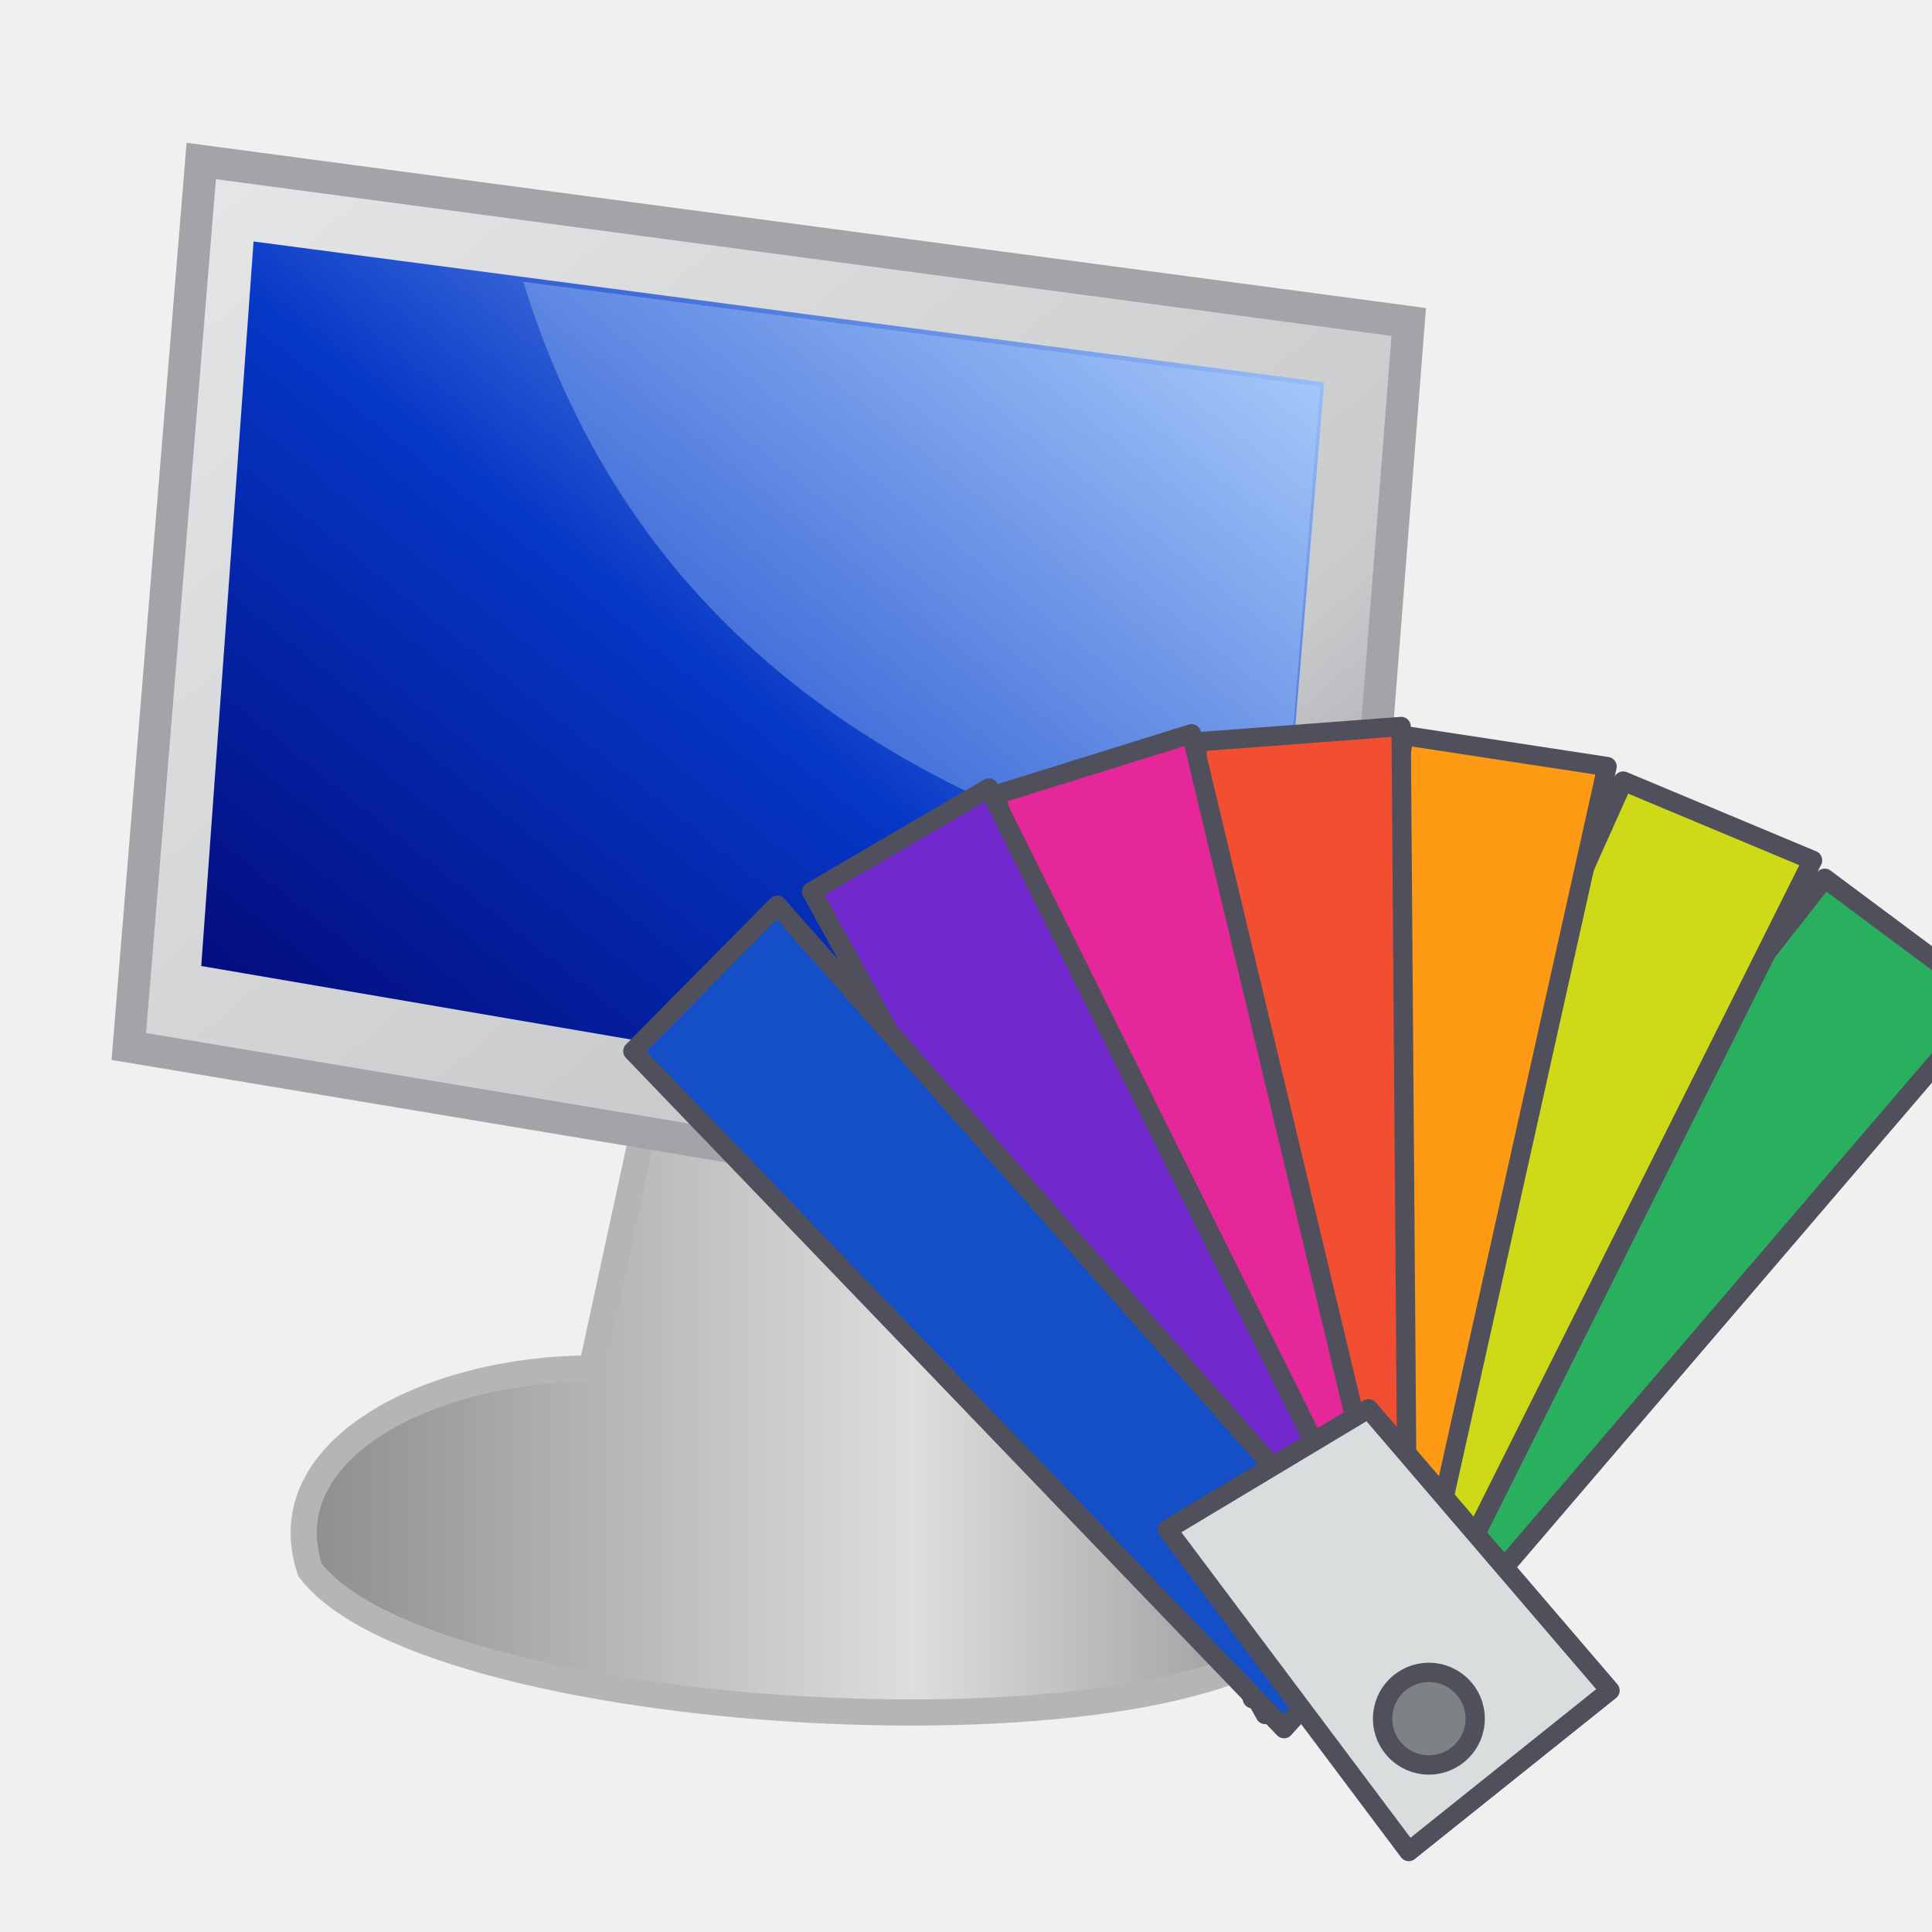
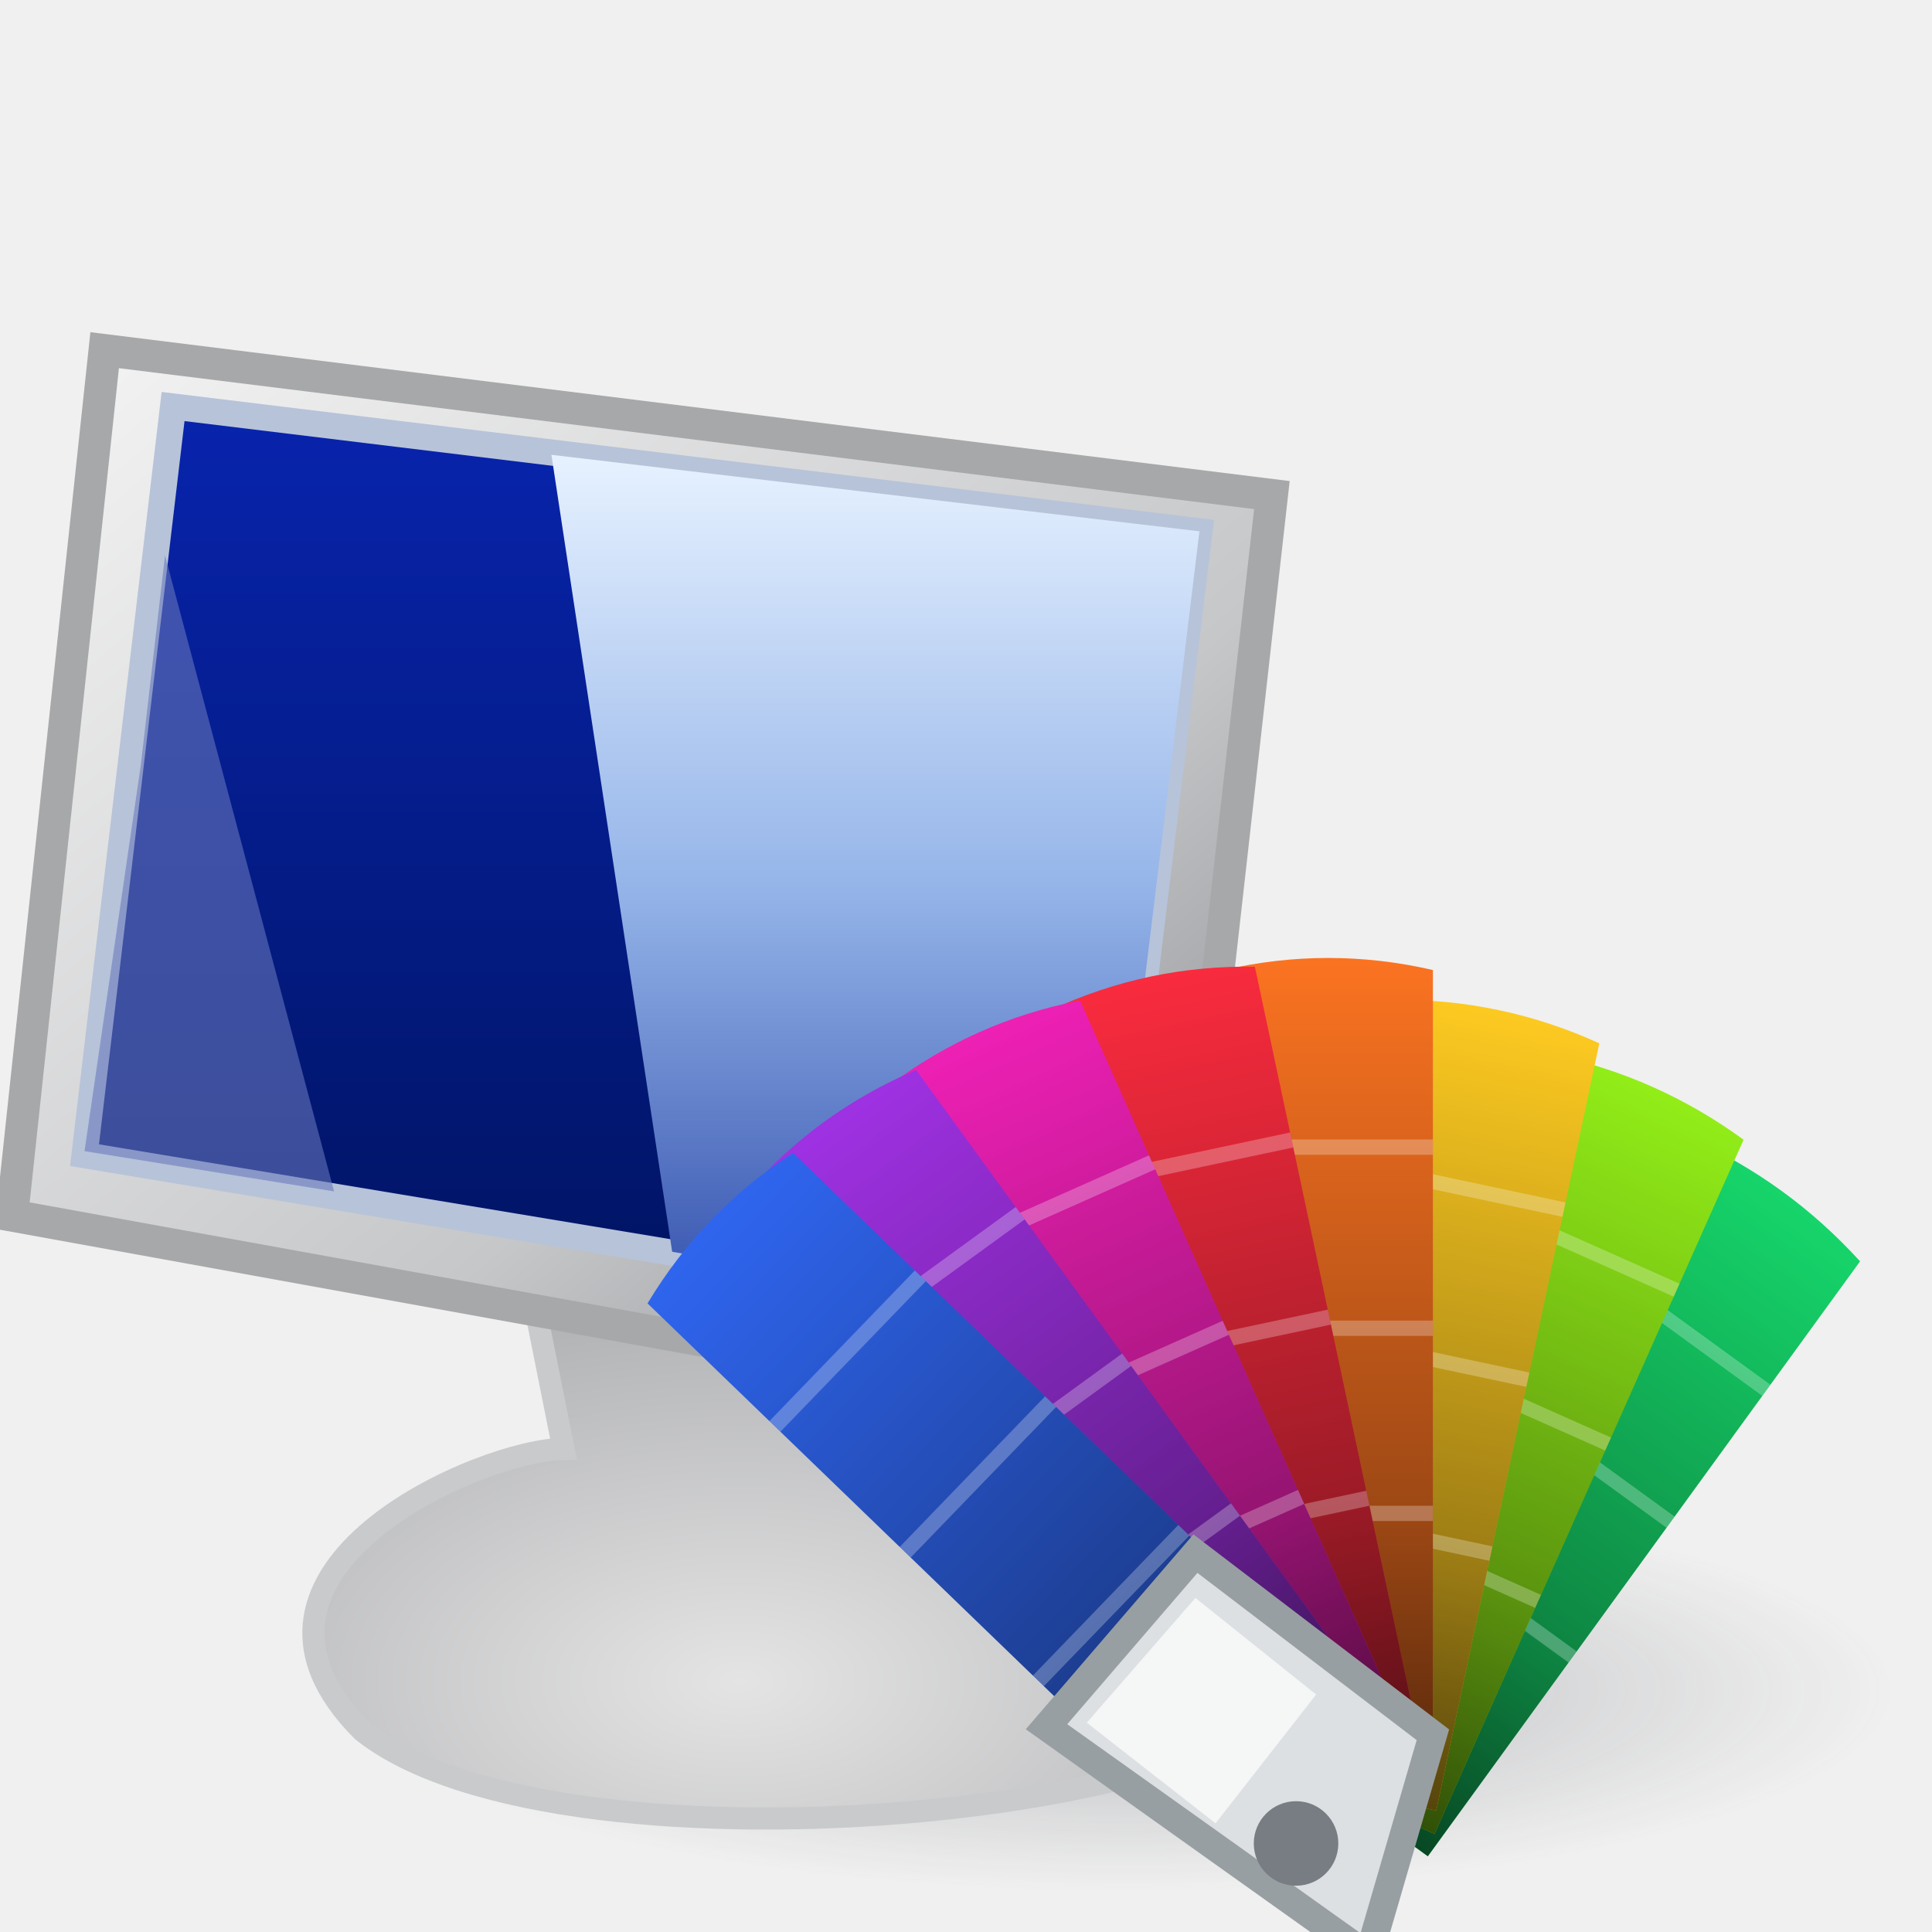
<svg xmlns="http://www.w3.org/2000/svg" viewBox="0 0 48 48">
  <defs>
-     <linearGradient id="rim" x2="1" y2="1">
-       <stop stop-color="#e5e7e8" />
-       <stop offset=".67" stop-color="#c9cacc" />
-       <stop offset="1" stop-color="#83858a" />
+     <linearGradient id="rim" x2="100%" y2="100%">
+       <stop stop-color="#f5f5f5" />
+       <stop offset=".61" stop-color="#c6c7c9" />
+       <stop offset="1" stop-color="#818387" />
    </linearGradient>
-     <linearGradient id="screen" x1="0" y1="1" x2="1" y2="0">
-       <stop stop-color="#03026c" />
-       <stop offset=".49" stop-color="#0537c6" />
-       <stop offset="1" stop-color="#b4d7ff" />
+     <linearGradient id="screen" x2="0%" y2="100%">
+       <stop stop-color="#0824ad" />
+       <stop offset="1" stop-color="#001360" />
    </linearGradient>
-     <linearGradient id="stand">
-       <stop stop-color="#8d8e90" />
-       <stop offset=".6" stop-color="#dedede" />
-       <stop offset="1" stop-color="#909193" />
+     <linearGradient id="glass" x2="0%" y2="100%">
+       <stop stop-color="#e7f2ff" />
+       <stop offset=".5" stop-color="#94b4e9" />
+       <stop offset="1" stop-color="#2f4caa" />
    </linearGradient>
-     <path id="swatch" d="M28 39 24 16l5-1 3 23z" />
+     <radialGradient id="stand" cx="42%" cy="76%" r="78%">
+       <stop stop-color="#e4e4e4" />
+       <stop offset="1" stop-color="#a9aaad" />
+     </radialGradient>
+     <radialGradient id="shadow">
+       <stop stop-color="#40454e" stop-opacity=".31" />
+       <stop offset="1" stop-color="#40454e" stop-opacity="0" />
+     </radialGradient>
+     <linearGradient id="swatchShade" x2="0%" y2="100%">
+       <stop stop-opacity="0" />
+       <stop offset=".68" stop-opacity=".38" />
+       <stop offset="1" stop-opacity=".66" />
+     </linearGradient>
+     <path id="paper" d="M-2.6-.7V-21q2.6-.6 5.2 0V-.7Z" />
+     <g id="sampleFinish">
+       <use href="#paper" fill="url(#swatchShade)" />
+       <path d="M-2.6-16.6h5.2m-5.2 4.5h5.2m-5.2 4.6h5.2" stroke="white" stroke-width=".38" opacity=".26" />
+     </g>
  </defs>
-   <path d="m16 28 9 1-.3 5c5 1 9 4 8 6-2 4-22 3-25-1-1-3 3-5 7-5z" fill="url(#stand)" stroke="#b4b5b6" stroke-width=".65" />
-   <path d="m5 4 30 4-1.8 23-30-5z" fill="url(#rim)" stroke="#a3a4a7" stroke-width=".8" />
-   <path d="m6.3 6 26.6 3.5-1.6 19L5 24z" fill="url(#screen)" />
-   <path d="m13 7 19.8 2.6-1 12.7C22 20.1 15.6 15.4 13 7z" fill="#bedbff" opacity=".32" />
-   <g stroke="#50505d" stroke-width=".48" stroke-linejoin="round" transform="translate(3 3)">
-     <use href="#swatch" fill="#29af5d" transform="rotate(48 30 38)" />
-     <use href="#swatch" fill="#ced917" transform="rotate(34 30 38)" />
-     <use href="#swatch" fill="#ff9a14" transform="rotate(20 30 38)" />
-     <use href="#swatch" fill="#f24f32" transform="rotate(7 30 38)" />
-     <use href="#swatch" fill="#e5279a" transform="rotate(-6 30 38)" />
-     <use href="#swatch" fill="#7027cc" transform="rotate(-19 30 38)" />
-     <use href="#swatch" fill="#154fc7" transform="rotate(-34 30 38)" />
-     <path d="m26 35 5-3 6 7-5 4z" fill="#d9dddd" />
-     <circle cx="32.5" cy="39.7" r="1.15" fill="#7e8284" />
+   <ellipse cx="28" cy="42" rx="19" ry="5" fill="url(#shadow)" />
+   <path d="M13 31h12l1 5q6 1 7 5c0 4-19 6-24 2-4-4 3-7 5-7z" fill="url(#stand)" stroke="#c8cacc" stroke-width=".55" />
+   <path d="M2.6 8.7l29 3.6-2.6 23.1L.3 30.2Z" fill="url(#rim)" stroke="#a7a8aa" stroke-width=".8" />
+   <path d="M4.3 10.1l25.5 3.1-2.4 19.7-25.3-4.2Z" fill="url(#screen)" stroke="#b7c3d9" stroke-width=".65" />
+   <path d="m13.7 11.3 16.1 1.9-2.4 19.7-10.7-1.8Z" fill="url(#glass)" />
+   <path d="m3.5 19 .6-5.2 4.2 15.8-6.2-1z" fill="#6777bc" opacity=".58" />
+   <g transform="translate(33 45.1)">
+     <g transform="rotate(36) scale(1 .9)">
+       <use href="#paper" fill="#16d56a" />
+       <use href="#sampleFinish" />
+     </g>
+     <g transform="rotate(24) scale(1 .93)">
+       <use href="#paper" fill="#92ed18" />
+       <use href="#sampleFinish" />
+     </g>
+     <g transform="rotate(12) scale(1 .96)">
+       <use href="#paper" fill="#fdca21" />
+       <use href="#sampleFinish" />
+     </g>
+     <g>
+       <use href="#paper" fill="#fb7321" />
+       <use href="#sampleFinish" />
+     </g>
+     <g transform="rotate(-12)">
+       <use href="#paper" fill="#f92b3e" />
+       <use href="#sampleFinish" />
+     </g>
+     <g transform="rotate(-24)">
+       <use href="#paper" fill="#ee20b5" />
+       <use href="#sampleFinish" />
+     </g>
+     <g transform="rotate(-36)">
+       <use href="#paper" fill="#9f31e3" />
+       <use href="#sampleFinish" />
+     </g>
+     <g transform="rotate(-46)">
+       <use href="#paper" fill="#2f65ef" />
+       <use href="#sampleFinish" />
+     </g>
+     <path d="M-7-2.2l3.7-4.3L2.6-2 1 3.5Z" fill="#dce0e3" stroke="#989fa2" stroke-width=".7" />
+     <path d="m-6-2.3 2.7-3.1 3 2.4-2.5 3.2z" fill="#f5f6f6" />
+     <circle cx="-.8" cy=".7" r="1.05" fill="#777d83" />
  </g>
</svg>
